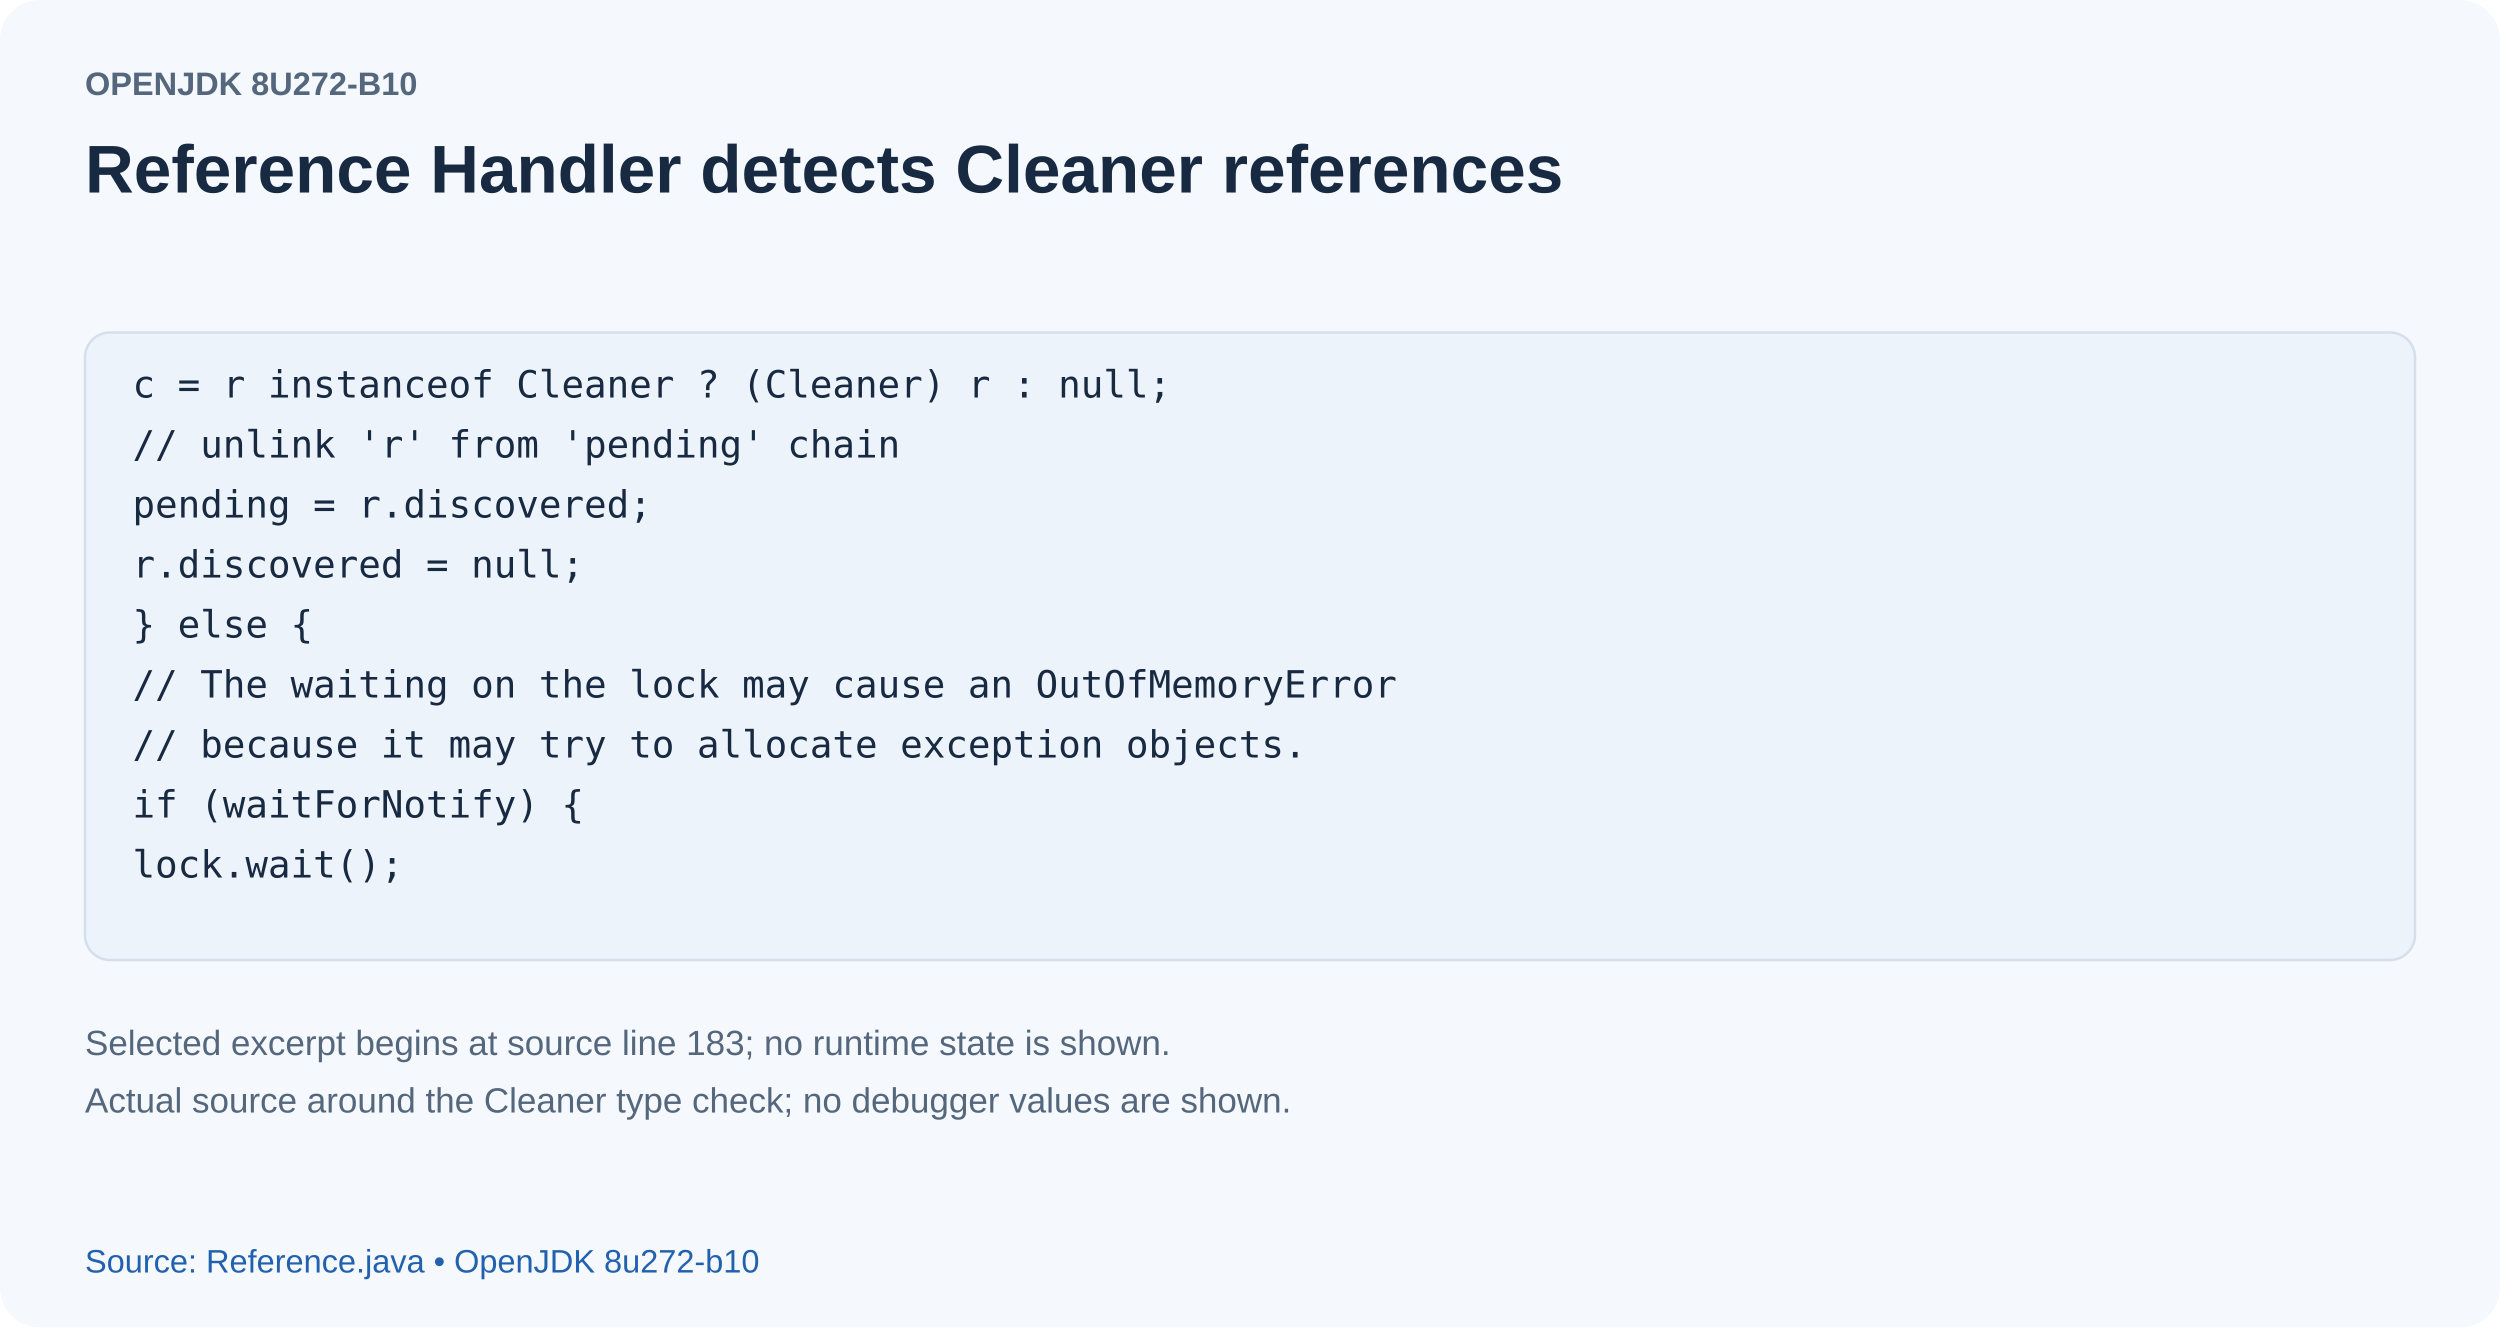
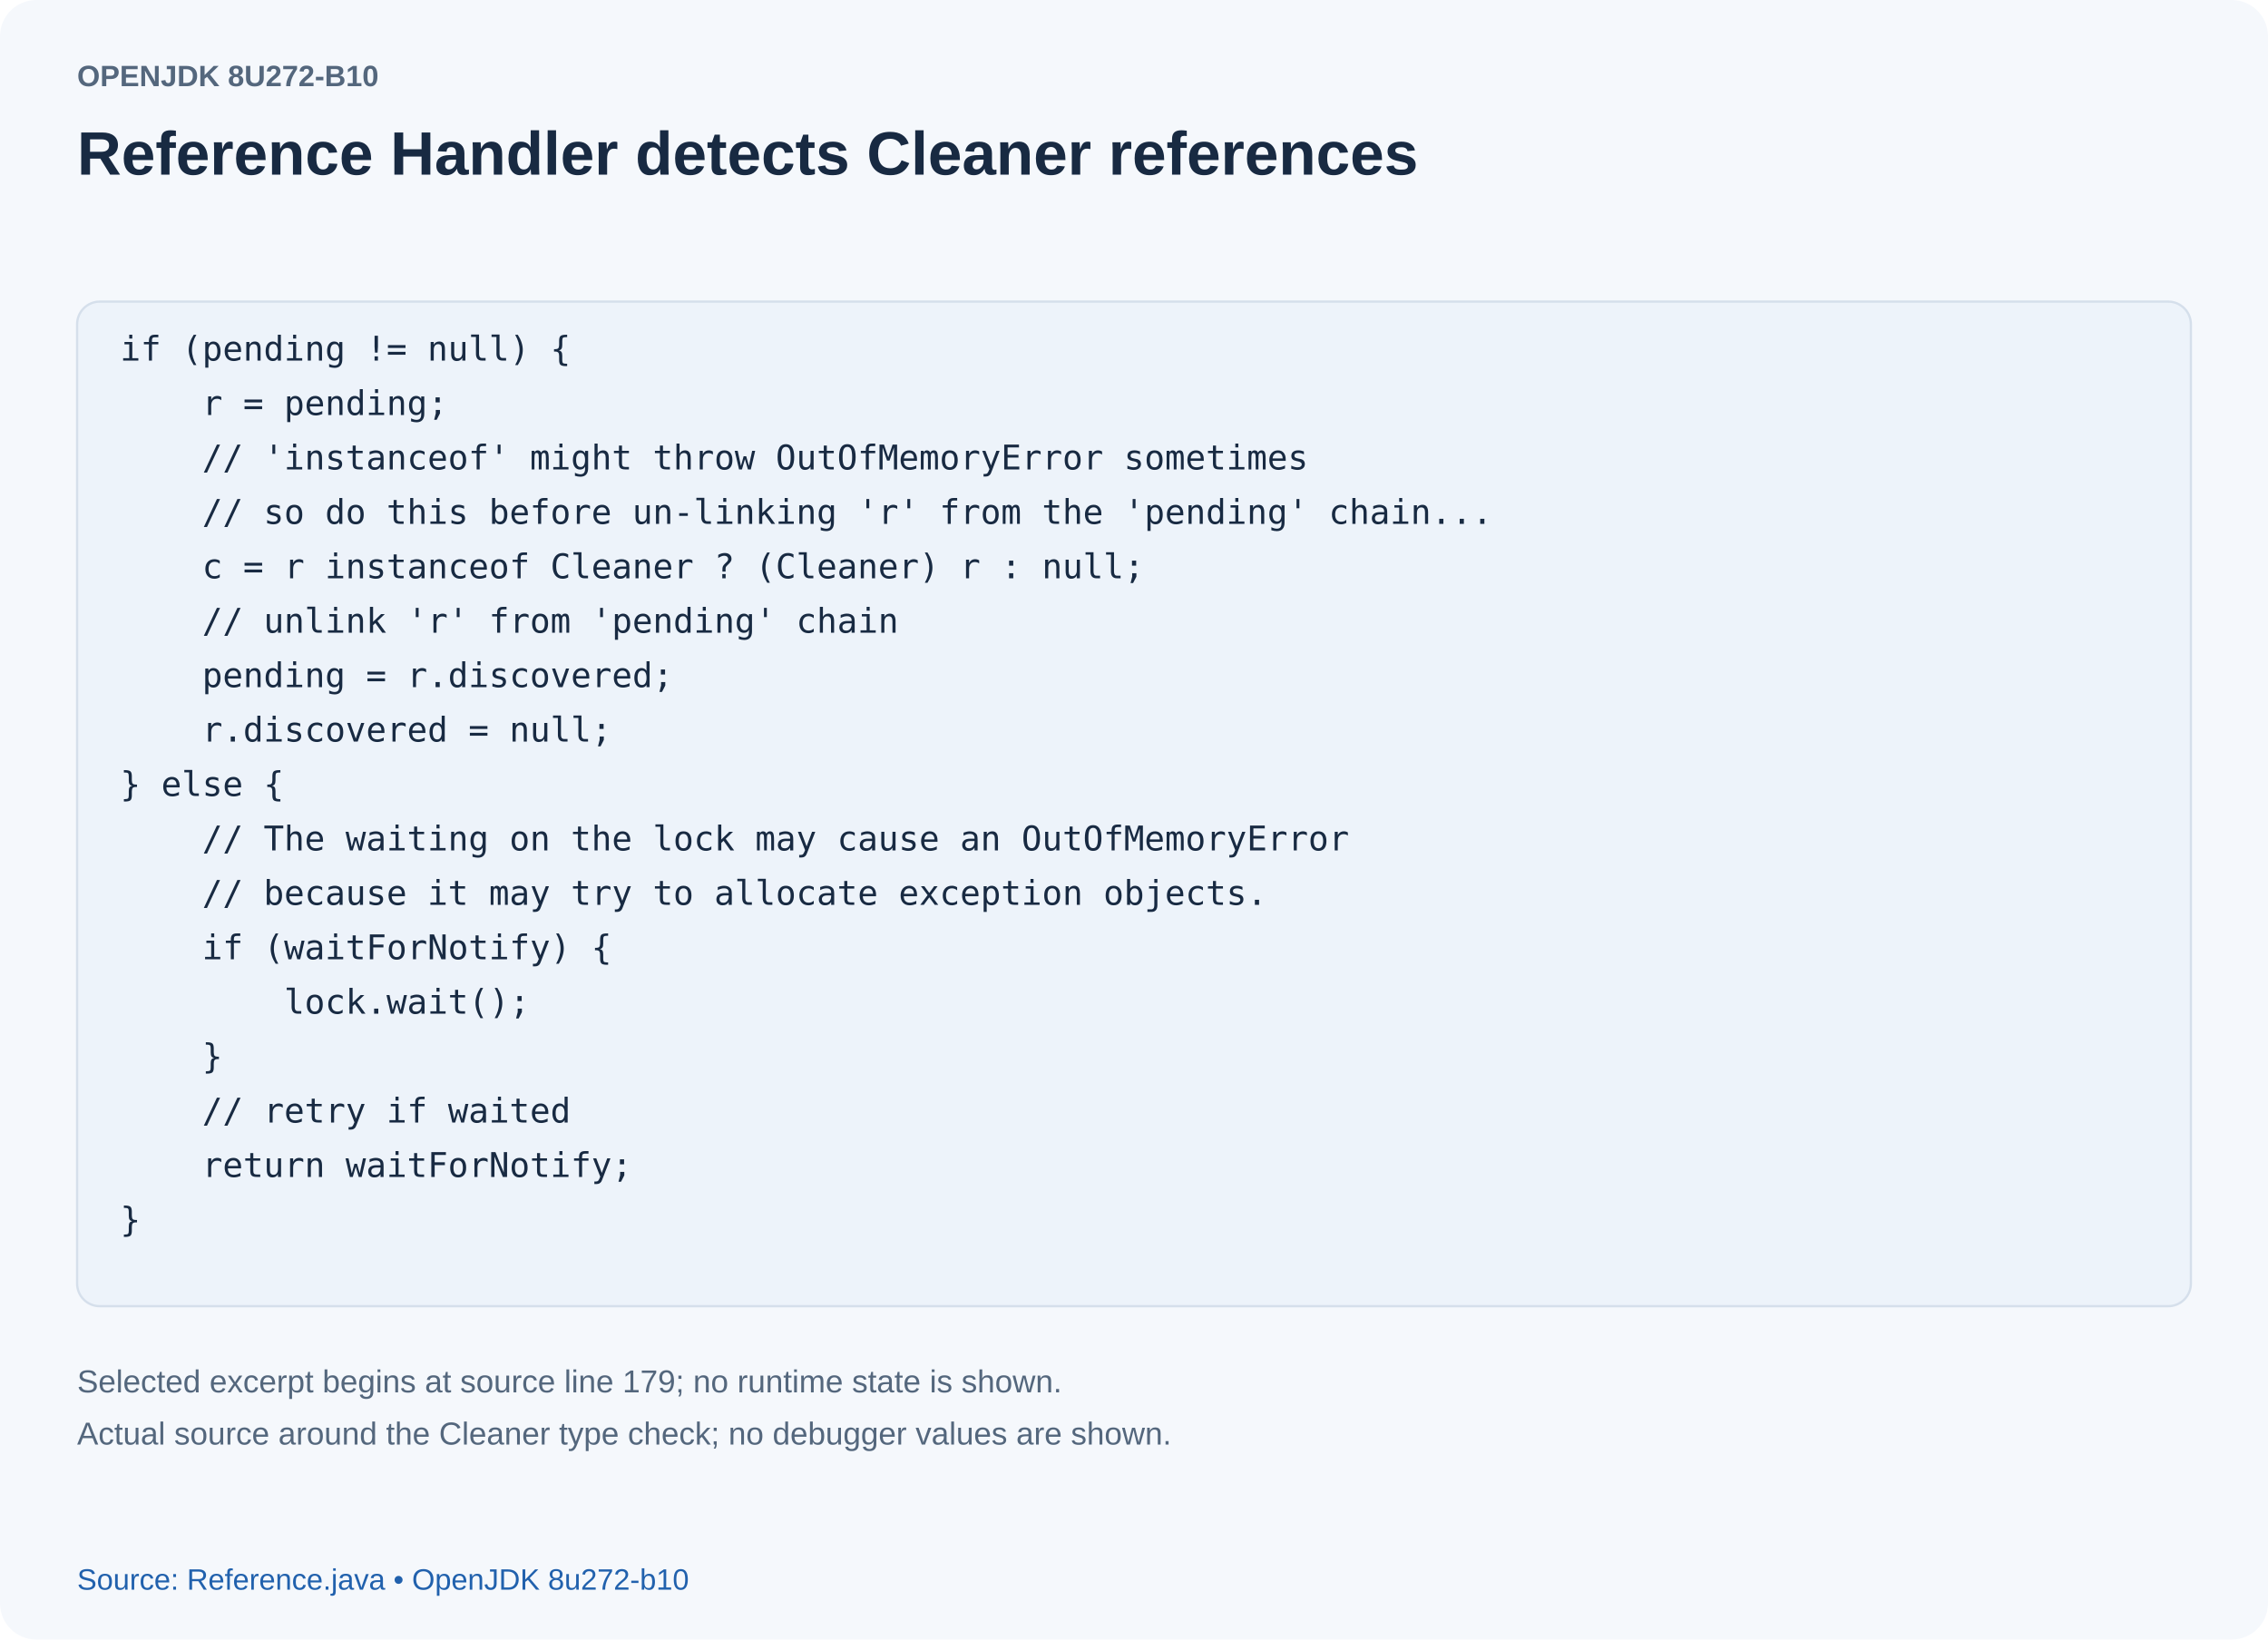
- <svg xmlns="http://www.w3.org/2000/svg" width="1000" height="531" viewBox="0 0 1000 531" role="img" aria-labelledby="title description">
+ <svg xmlns="http://www.w3.org/2000/svg" width="1000" height="723" viewBox="0 0 1000 723" role="img" aria-labelledby="title description">
  <defs>
    <marker id="arrow" viewBox="0 0 10 10" refX="9" refY="5" markerWidth="7" markerHeight="7" orient="auto">
      <path d="M 0 0 L 10 5 L 0 10 z" fill="#2161ad" />
    </marker>
  </defs>
-   <rect width="1000" height="531" rx="16" fill="#f5f8fc" />
+   <rect width="1000" height="723" rx="16" fill="#f5f8fc" />
  <g font-family="Arial, Helvetica, sans-serif">
    <text x="34" y="38" font-size="13" fill="#54677d" font-weight="700" text-anchor="start">OPENJDK 8U272-B10</text>
    <text x="34" y="77" font-size="27" fill="#182a42" font-weight="700" text-anchor="start">Reference Handler detects Cleaner references</text>
-     <rect x="34" y="133" width="932" height="251" rx="10" fill="#edf3fa" stroke="#d5dfeb" />
-     <text x="53" y="159" font-size="15" fill="#182a42" font-weight="400" text-anchor="start" font-family="Menlo, Consolas, monospace">    c = r instanceof Cleaner ? (Cleaner) r : null;</text>
-     <text x="53" y="183" font-size="15" fill="#182a42" font-weight="400" text-anchor="start" font-family="Menlo, Consolas, monospace">    // unlink 'r' from 'pending' chain</text>
-     <text x="53" y="207" font-size="15" fill="#182a42" font-weight="400" text-anchor="start" font-family="Menlo, Consolas, monospace">    pending = r.discovered;</text>
-     <text x="53" y="231" font-size="15" fill="#182a42" font-weight="400" text-anchor="start" font-family="Menlo, Consolas, monospace">    r.discovered = null;</text>
-     <text x="53" y="255" font-size="15" fill="#182a42" font-weight="400" text-anchor="start" font-family="Menlo, Consolas, monospace">} else {</text>
-     <text x="53" y="279" font-size="15" fill="#182a42" font-weight="400" text-anchor="start" font-family="Menlo, Consolas, monospace">    // The waiting on the lock may cause an OutOfMemoryError</text>
-     <text x="53" y="303" font-size="15" fill="#182a42" font-weight="400" text-anchor="start" font-family="Menlo, Consolas, monospace">    // because it may try to allocate exception objects.</text>
-     <text x="53" y="327" font-size="15" fill="#182a42" font-weight="400" text-anchor="start" font-family="Menlo, Consolas, monospace">    if (waitForNotify) {</text>
-     <text x="53" y="351" font-size="15" fill="#182a42" font-weight="400" text-anchor="start" font-family="Menlo, Consolas, monospace">        lock.wait();</text>
-     <text x="34" y="422" font-size="14" fill="#54677d" font-weight="400" text-anchor="start">Selected excerpt begins at source line 183; no runtime state is shown.</text>
-     <text x="34" y="445" font-size="14" fill="#54677d" font-weight="400" text-anchor="start">Actual source around the Cleaner type check; no debugger values are shown.</text>
+     <rect x="34" y="133" width="932" height="443" rx="10" fill="#edf3fa" stroke="#d5dfeb" />
+     <text x="53" y="159" font-size="15" fill="#182a42" font-weight="400" text-anchor="start" font-family="Menlo, Consolas, monospace" xml:space="preserve" style="white-space:pre">if (pending != null) {</text>
+     <text x="53" y="183" font-size="15" fill="#182a42" font-weight="400" text-anchor="start" font-family="Menlo, Consolas, monospace" xml:space="preserve" style="white-space:pre">    r = pending;</text>
+     <text x="53" y="207" font-size="15" fill="#182a42" font-weight="400" text-anchor="start" font-family="Menlo, Consolas, monospace" xml:space="preserve" style="white-space:pre">    // 'instanceof' might throw OutOfMemoryError sometimes</text>
+     <text x="53" y="231" font-size="15" fill="#182a42" font-weight="400" text-anchor="start" font-family="Menlo, Consolas, monospace" xml:space="preserve" style="white-space:pre">    // so do this before un-linking 'r' from the 'pending' chain...</text>
+     <text x="53" y="255" font-size="15" fill="#182a42" font-weight="400" text-anchor="start" font-family="Menlo, Consolas, monospace" xml:space="preserve" style="white-space:pre">    c = r instanceof Cleaner ? (Cleaner) r : null;</text>
+     <text x="53" y="279" font-size="15" fill="#182a42" font-weight="400" text-anchor="start" font-family="Menlo, Consolas, monospace" xml:space="preserve" style="white-space:pre">    // unlink 'r' from 'pending' chain</text>
+     <text x="53" y="303" font-size="15" fill="#182a42" font-weight="400" text-anchor="start" font-family="Menlo, Consolas, monospace" xml:space="preserve" style="white-space:pre">    pending = r.discovered;</text>
+     <text x="53" y="327" font-size="15" fill="#182a42" font-weight="400" text-anchor="start" font-family="Menlo, Consolas, monospace" xml:space="preserve" style="white-space:pre">    r.discovered = null;</text>
+     <text x="53" y="351" font-size="15" fill="#182a42" font-weight="400" text-anchor="start" font-family="Menlo, Consolas, monospace" xml:space="preserve" style="white-space:pre">} else {</text>
+     <text x="53" y="375" font-size="15" fill="#182a42" font-weight="400" text-anchor="start" font-family="Menlo, Consolas, monospace" xml:space="preserve" style="white-space:pre">    // The waiting on the lock may cause an OutOfMemoryError</text>
+     <text x="53" y="399" font-size="15" fill="#182a42" font-weight="400" text-anchor="start" font-family="Menlo, Consolas, monospace" xml:space="preserve" style="white-space:pre">    // because it may try to allocate exception objects.</text>
+     <text x="53" y="423" font-size="15" fill="#182a42" font-weight="400" text-anchor="start" font-family="Menlo, Consolas, monospace" xml:space="preserve" style="white-space:pre">    if (waitForNotify) {</text>
+     <text x="53" y="447" font-size="15" fill="#182a42" font-weight="400" text-anchor="start" font-family="Menlo, Consolas, monospace" xml:space="preserve" style="white-space:pre">        lock.wait();</text>
+     <text x="53" y="471" font-size="15" fill="#182a42" font-weight="400" text-anchor="start" font-family="Menlo, Consolas, monospace" xml:space="preserve" style="white-space:pre">    }</text>
+     <text x="53" y="495" font-size="15" fill="#182a42" font-weight="400" text-anchor="start" font-family="Menlo, Consolas, monospace" xml:space="preserve" style="white-space:pre">    // retry if waited</text>
+     <text x="53" y="519" font-size="15" fill="#182a42" font-weight="400" text-anchor="start" font-family="Menlo, Consolas, monospace" xml:space="preserve" style="white-space:pre">    return waitForNotify;</text>
+     <text x="53" y="543" font-size="15" fill="#182a42" font-weight="400" text-anchor="start" font-family="Menlo, Consolas, monospace" xml:space="preserve" style="white-space:pre">}</text>
+     <text x="34" y="614" font-size="14" fill="#54677d" font-weight="400" text-anchor="start">Selected excerpt begins at source line 179; no runtime state is shown.</text>
+     <text x="34" y="637" font-size="14" fill="#54677d" font-weight="400" text-anchor="start">Actual source around the Cleaner type check; no debugger values are shown.</text>
    <a href="https://github.com/openjdk/jdk8u/blob/c3b5603e949d6272d777ef57952833672a97b4e3/jdk/src/share/classes/java/lang/ref/Reference.java">
-       <text x="34" y="509" font-size="13" fill="#2161ad" font-weight="400" text-anchor="start">Source: Reference.java • OpenJDK 8u272-b10</text>
+       <text x="34" y="701" font-size="13" fill="#2161ad" font-weight="400" text-anchor="start">Source: Reference.java • OpenJDK 8u272-b10</text>
    </a>
  </g>
</svg>
